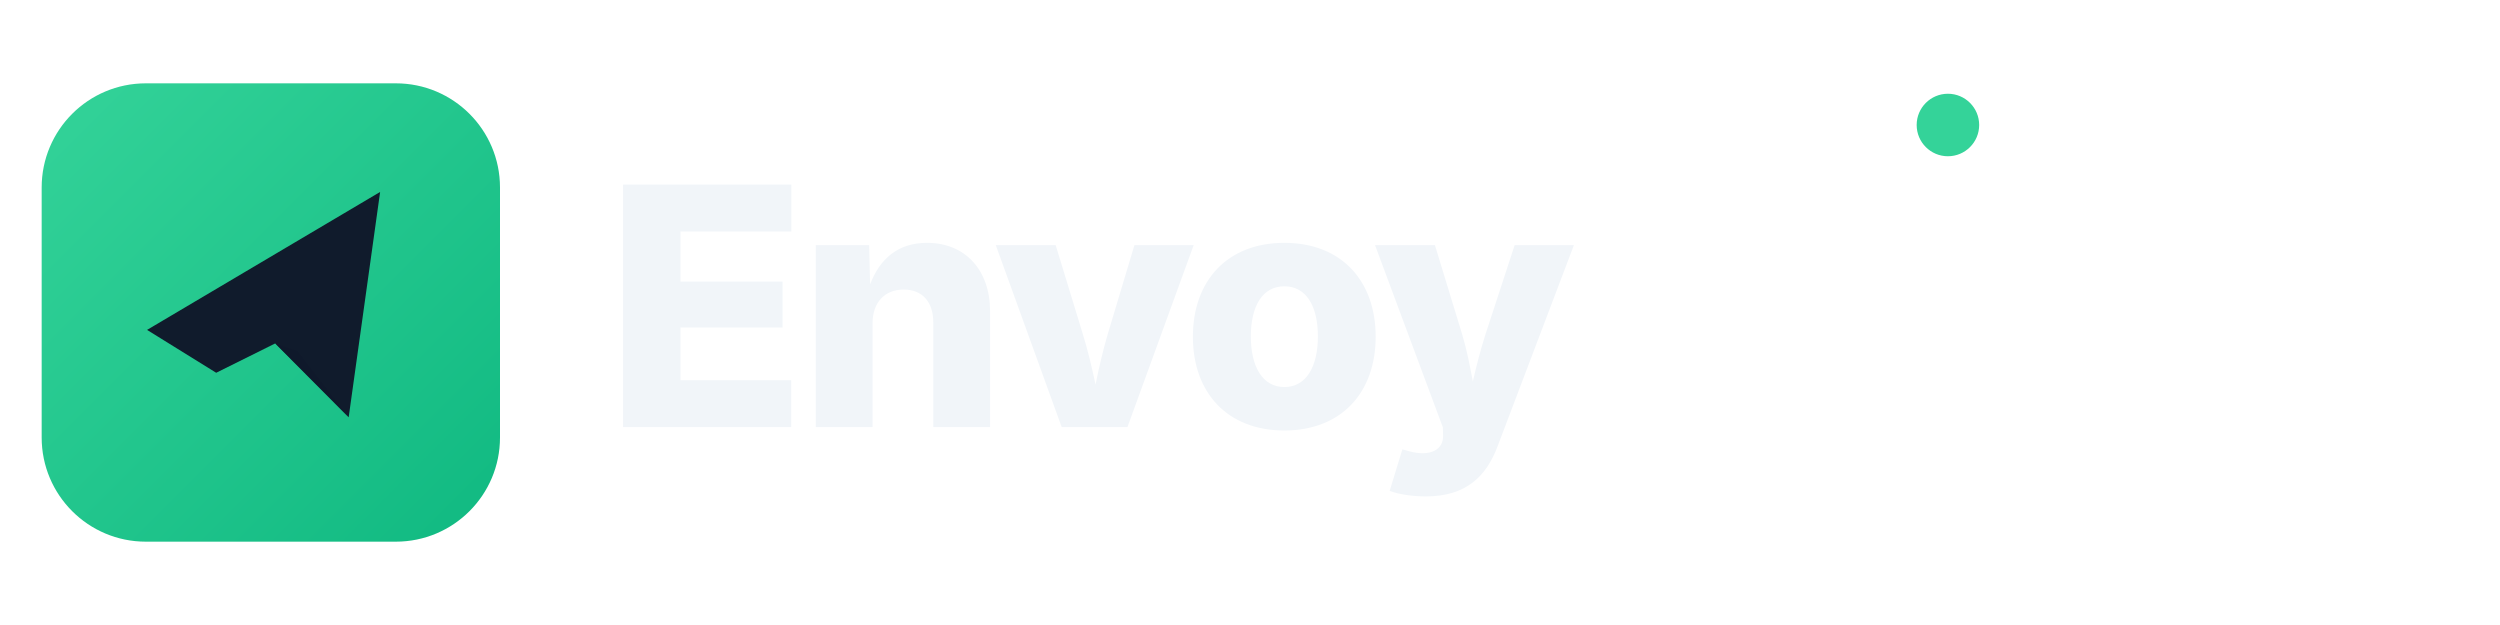
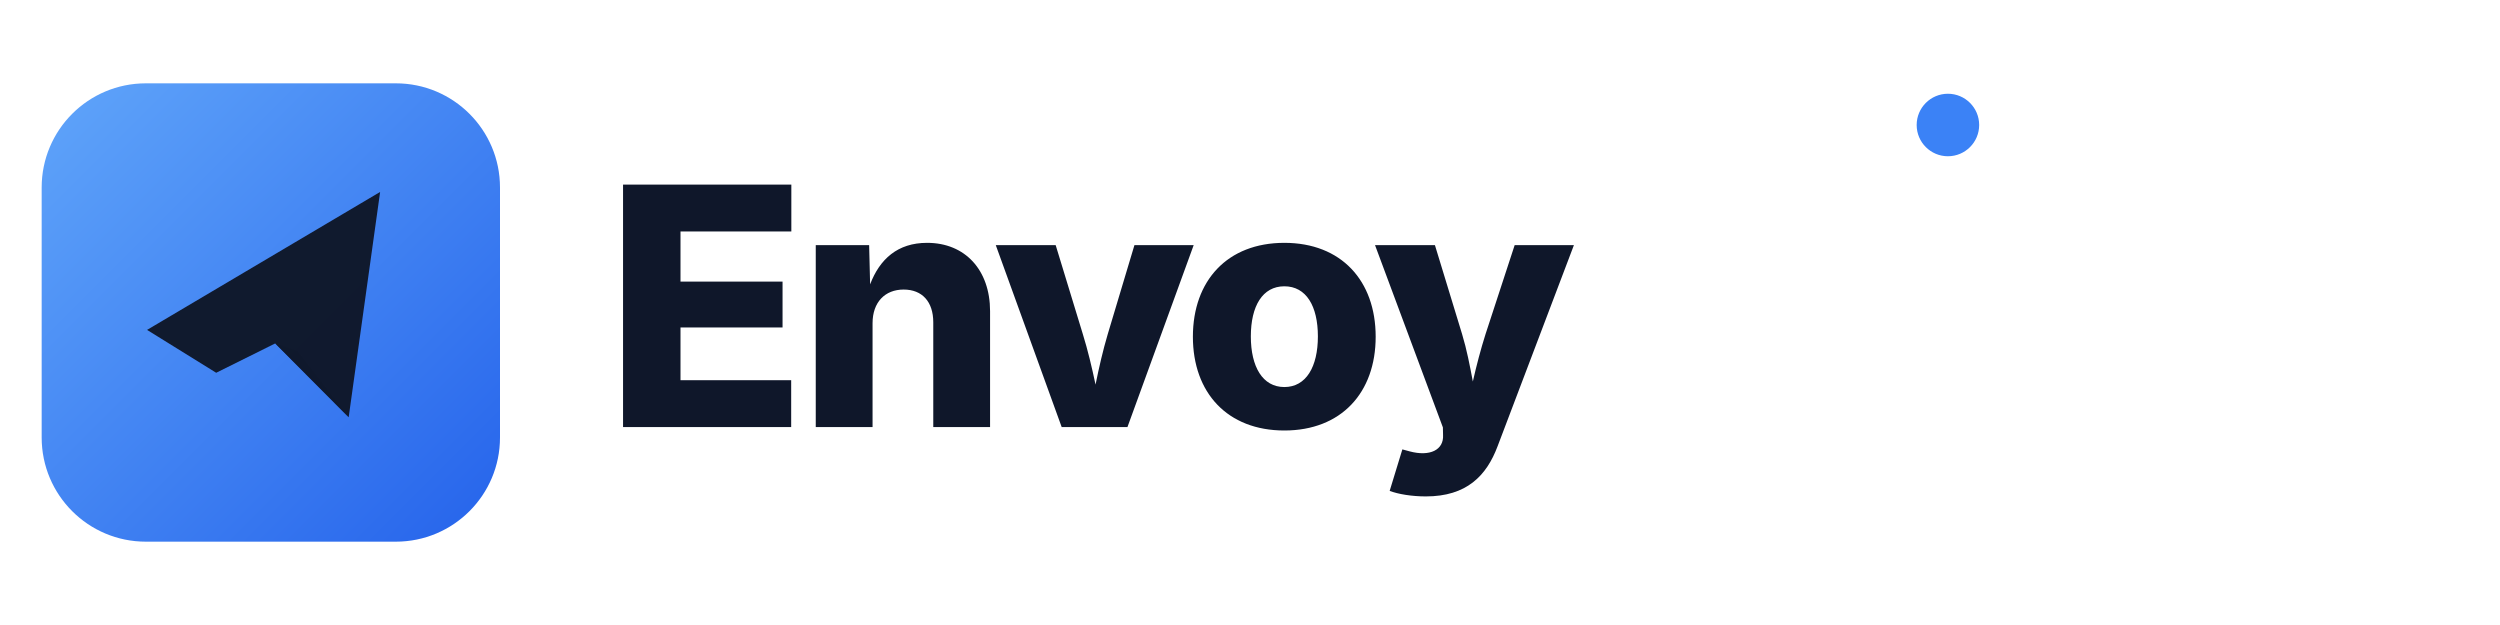
<svg xmlns="http://www.w3.org/2000/svg" viewBox="0 0 480 120" width="480" height="120">
  <defs>
    <linearGradient id="g2" x1="0%" y1="0%" x2="100%" y2="100%">
-       <stop offset="0%" stop-color="#34d399" />
-       <stop offset="100%" stop-color="#10b981" />
+       <stop offset="0%" stop-color="#60a5fa" />
+       <stop offset="100%" stop-color="#2563eb" />
    </linearGradient>
  </defs>
  <g transform="translate(8,16)">
    <rect x="0" y="0" width="88" height="88" rx="20" fill="url(#g2)" />
    <g transform="translate(18,22) rotate(-8 26 22)" fill="#0f172a">
      <path d="M2 22 L50 2 L38 44 L26 28 L14 32 Z" opacity="0.98" />
      <path d="M26 28 L38 44 L30 30 Z" fill="#0f172a" opacity="0.55" />
    </g>
  </g>
  <g transform="translate(116,82)" font-family="system-ui, -apple-system, 'Segoe UI', Inter, Arial, sans-serif" font-weight="800" letter-spacing="-2">
-     <text x="0" y="0" font-size="64" fill="#f1f5f9">Envoy</text>
-     <circle cx="258" cy="-58" r="6" fill="#34d399" />
+     <text x="0" y="0" font-size="64" fill="#0f172a">Envoy</text>
+     <circle cx="258" cy="-58" r="6" fill="#3b82f6" />
  </g>
</svg>
